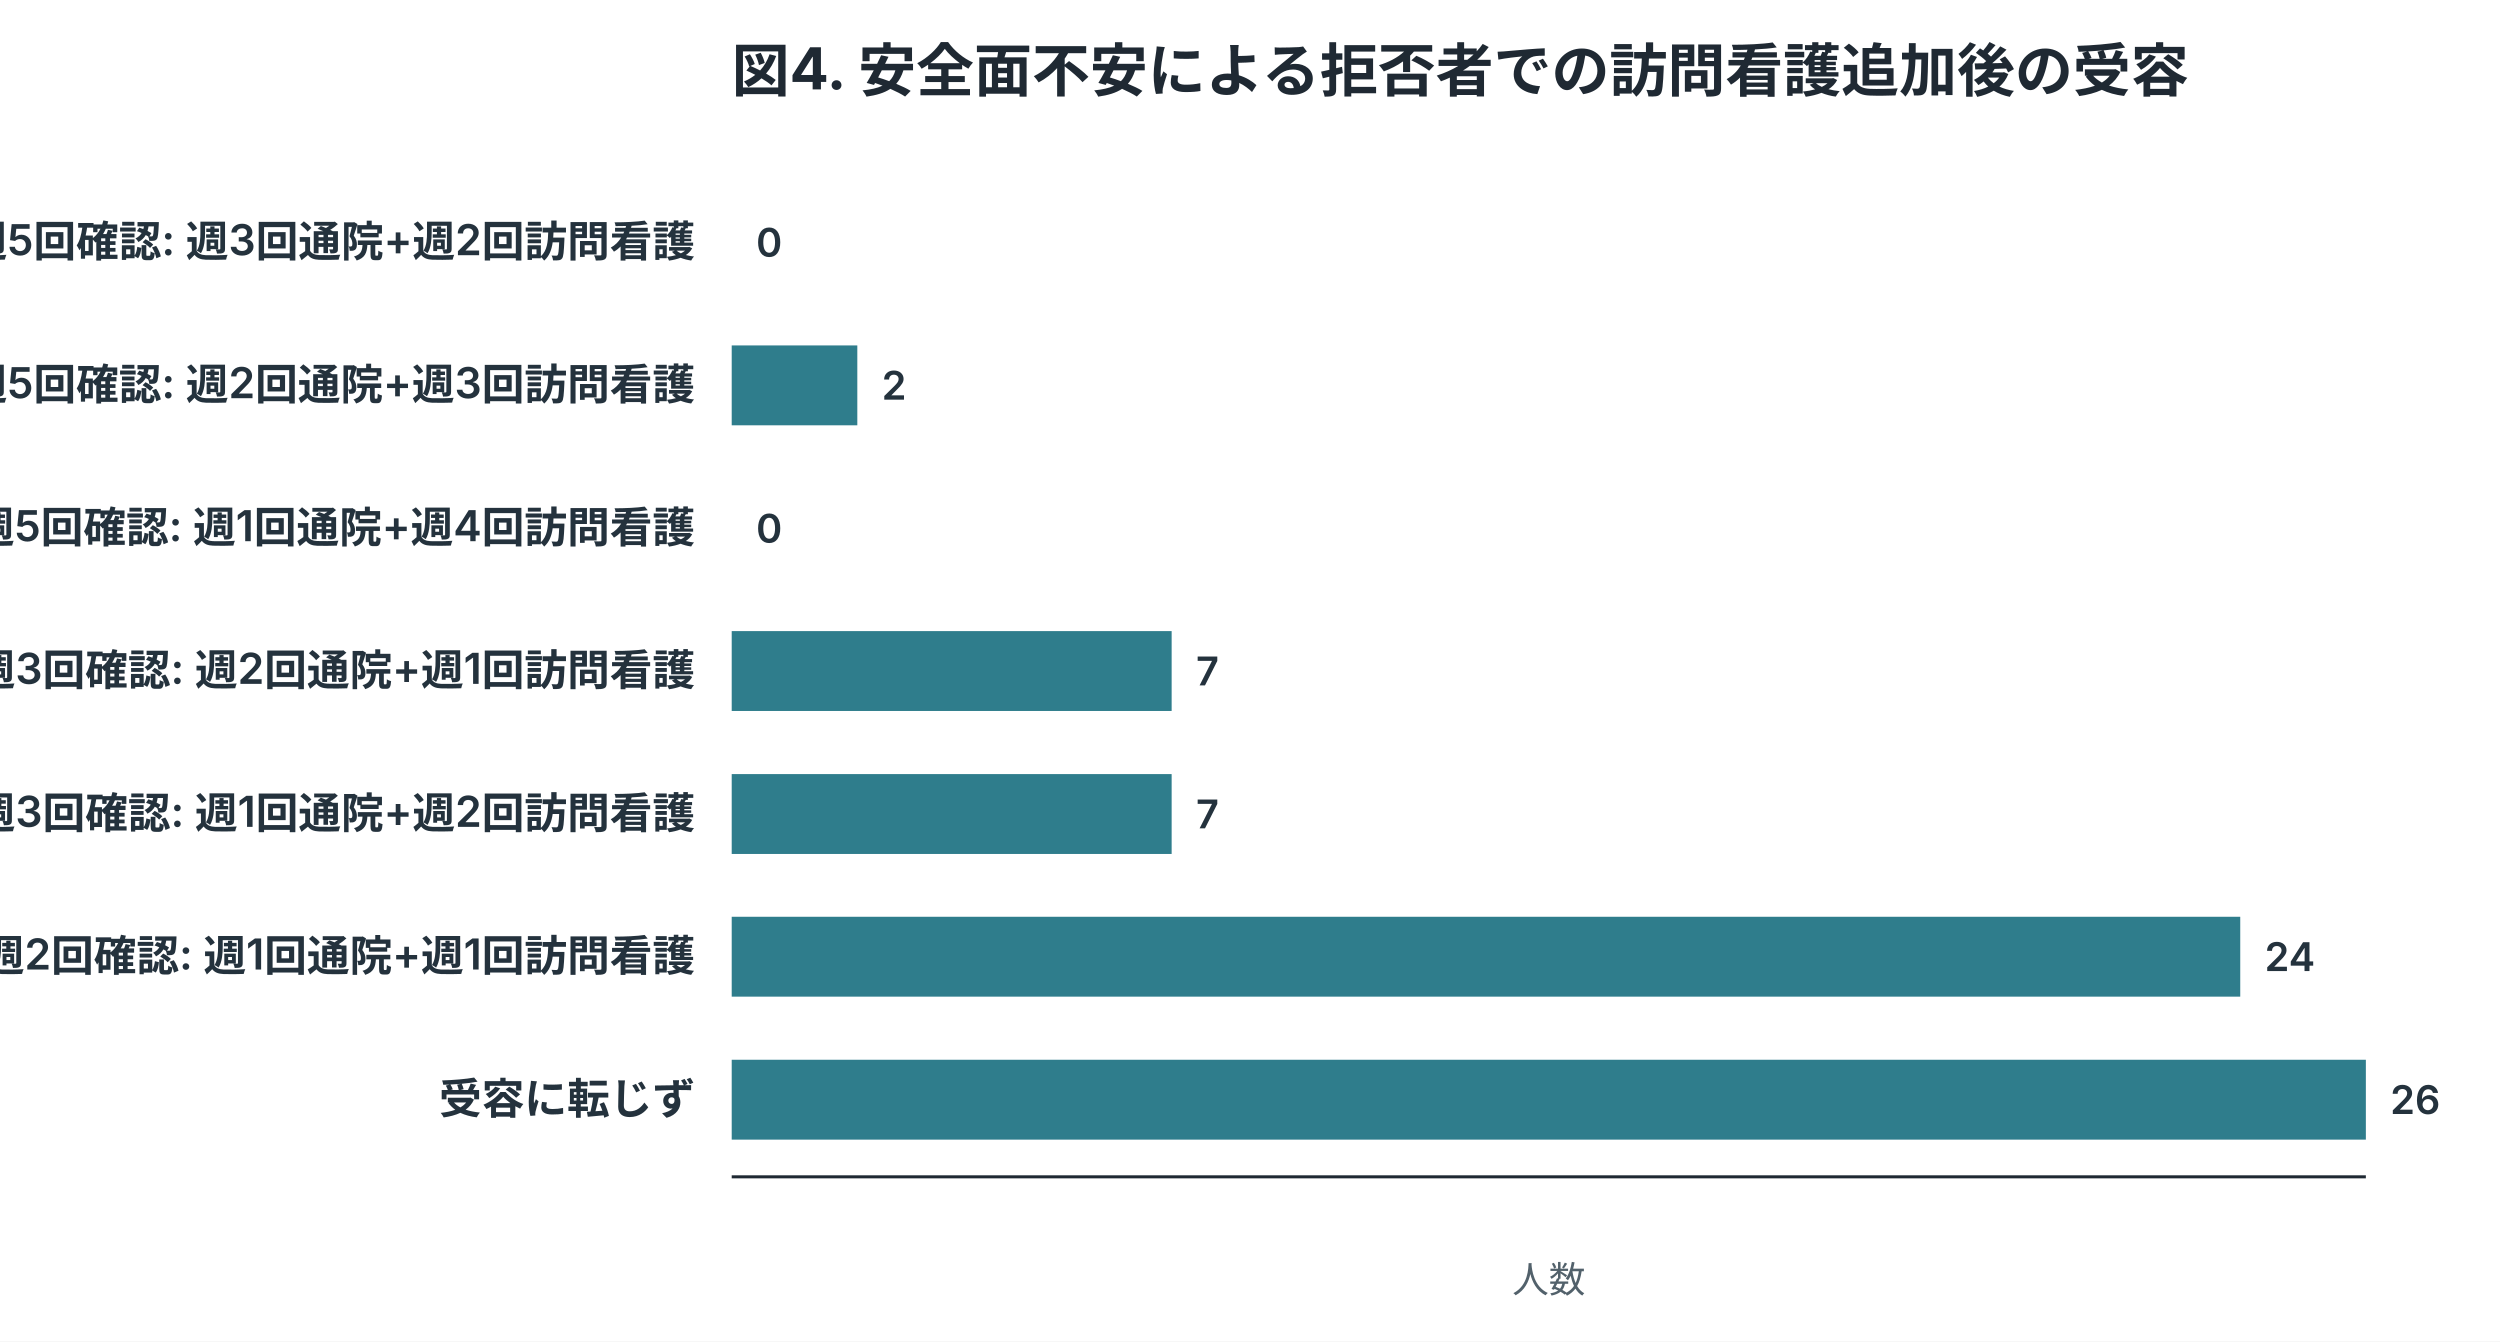
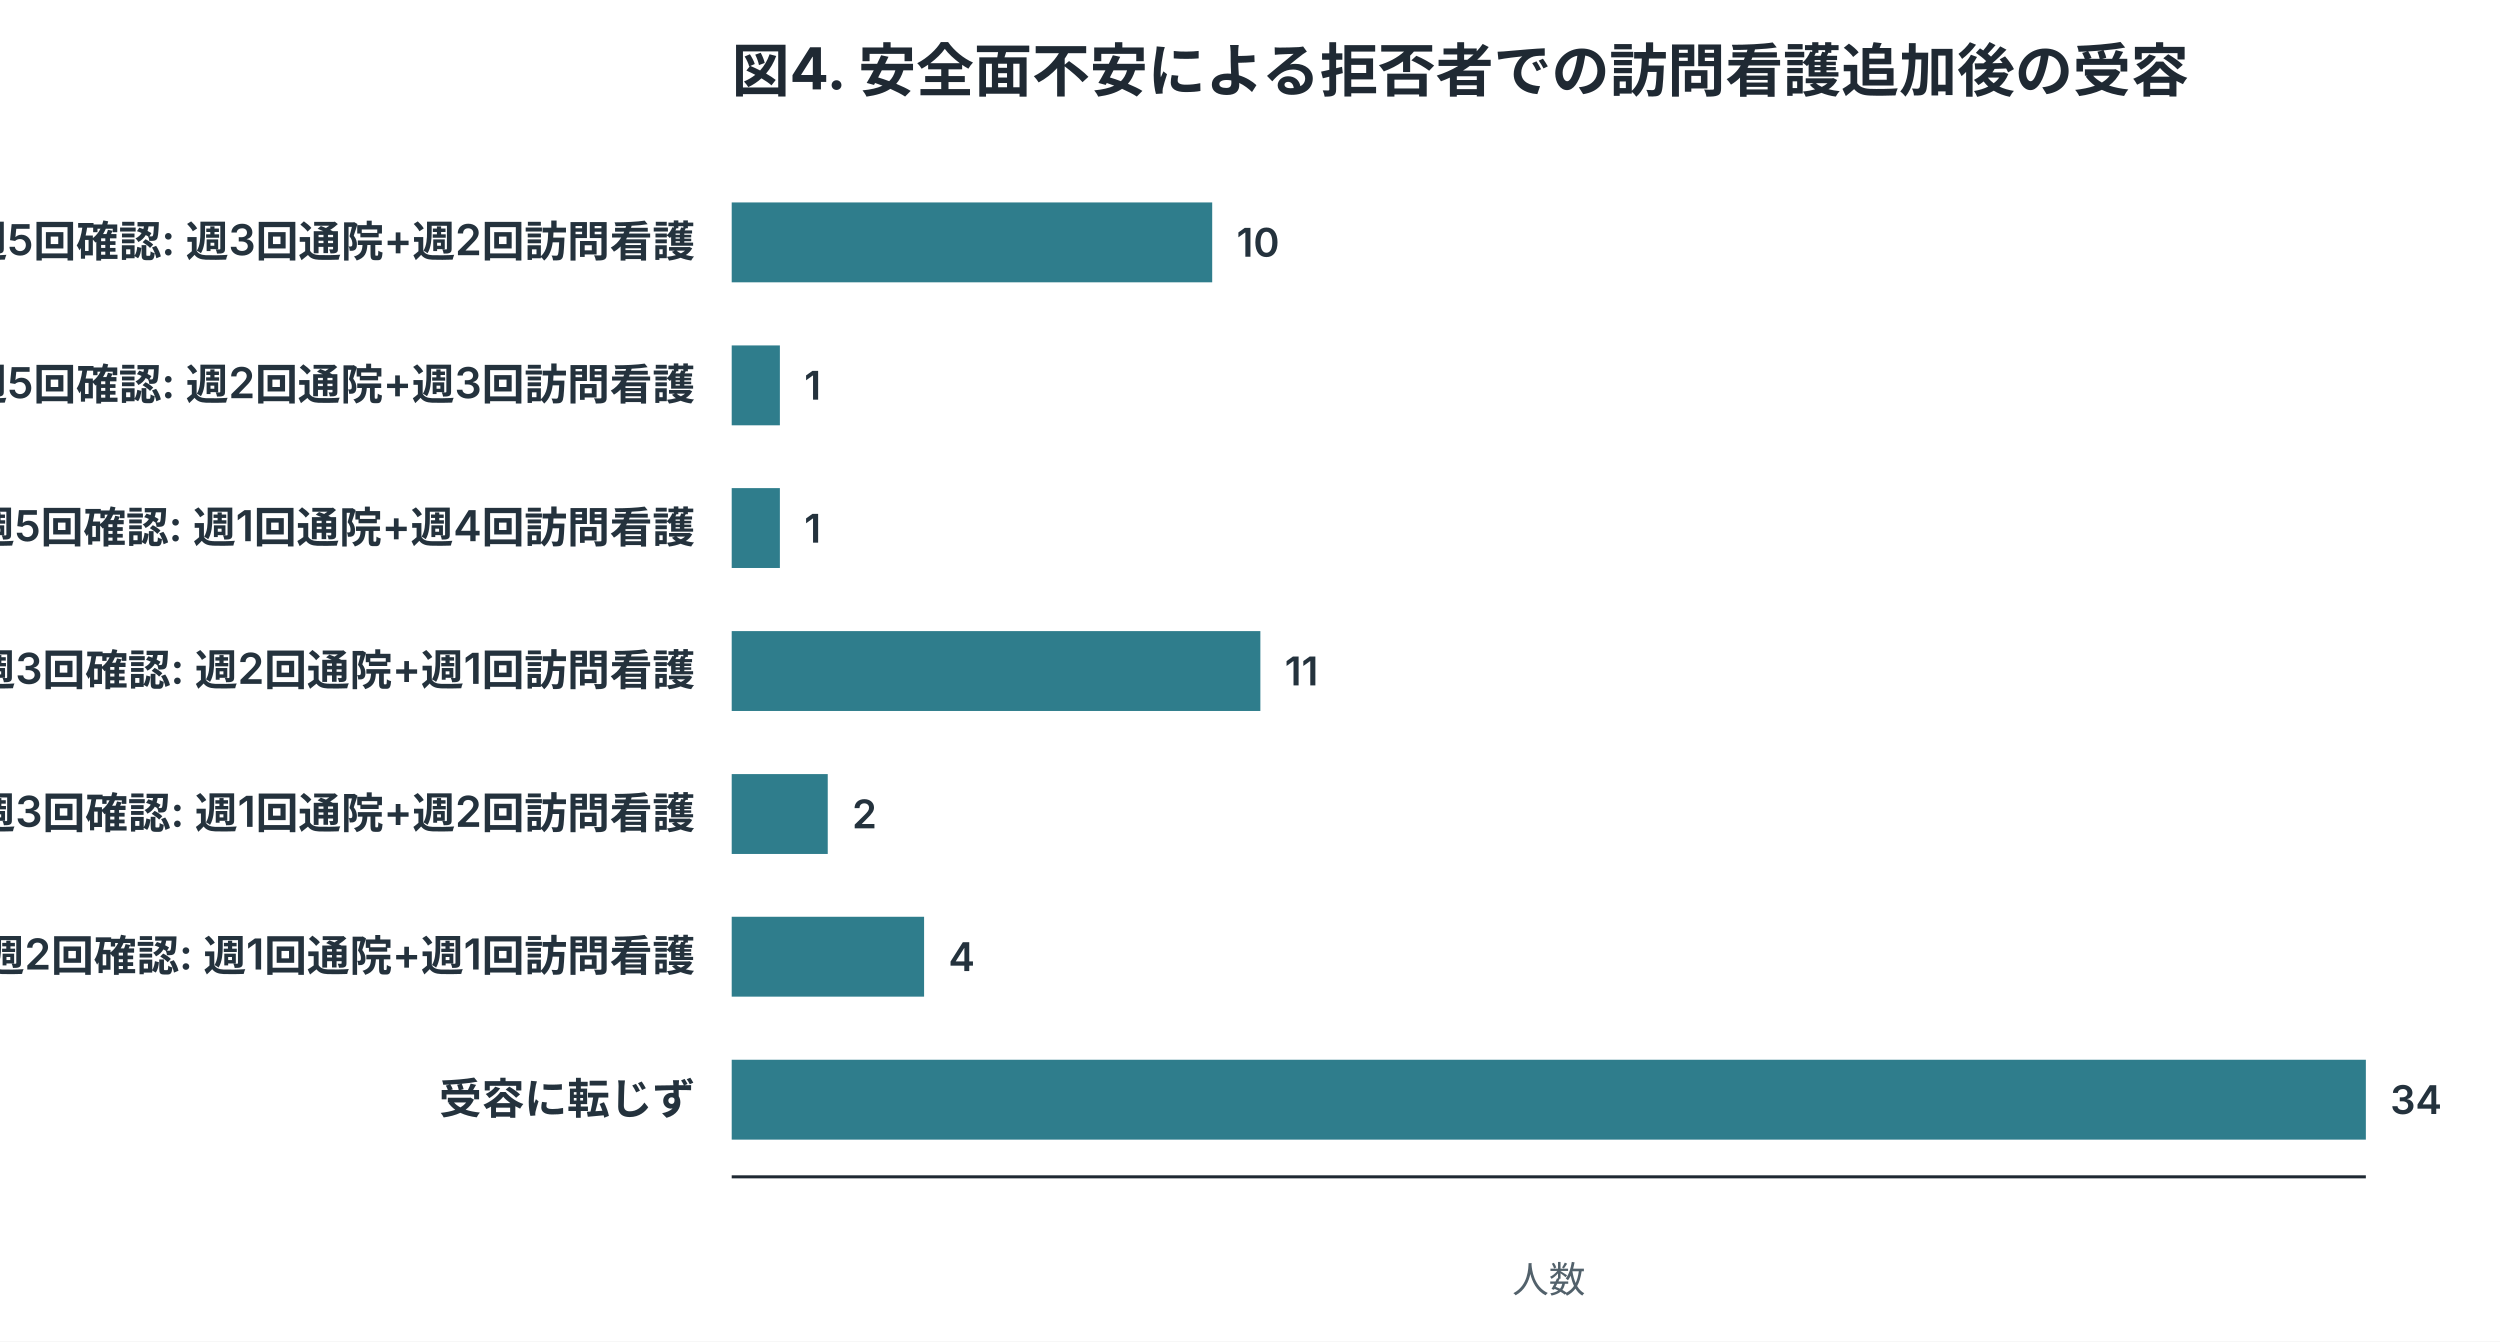
<svg xmlns="http://www.w3.org/2000/svg" width="820" height="440" viewBox="0 0 820 440" role="img">
  <style>
.title{font:700 19px -apple-system,BlinkMacSystemFont,"Segoe UI",sans-serif;fill:#1f2933}
.label{font:600 14px -apple-system,BlinkMacSystemFont,"Segoe UI",sans-serif;fill:#24323d}
.num{font:600 13px -apple-system,BlinkMacSystemFont,"Segoe UI",sans-serif;fill:#24323d}
.axis,.legend,.note{font:12px -apple-system,BlinkMacSystemFont,"Segoe UI",sans-serif;fill:#52616b}
.inside{font:700 13px -apple-system,BlinkMacSystemFont,"Segoe UI",sans-serif;fill:white}
.big{font:700 34px -apple-system,BlinkMacSystemFont,"Segoe UI",sans-serif;fill:#1f2933}
</style>
  <rect width="100%" height="100%" fill="white" />
  <text x="240" y="30" class="title">図4. 安全面不安による拒否者での訪問看護追加後の受容</text>
  <text x="228" y="84.2" text-anchor="end" class="label">週5回確認: 週3回通院+週2回訪問看護</text>
-   <rect x="240" y="66.4" width="0.0" height="26.2" fill="#2f7d8c" />
-   <text x="248.0" y="84.2" class="num">0</text>
+   <rect x="240" y="66.4" width="157.6" height="26.2" fill="#2f7d8c" />
+   <text x="405.6" y="84.2" class="num">10</text>
  <text x="228" y="131.1" text-anchor="end" class="label">週5回確認: 週2回通院+週3回訪問看護</text>
-   <rect x="240" y="113.3" width="41.2" height="26.2" fill="#2f7d8c" />
-   <text x="289.2" y="131.1" class="num">2</text>
+   <rect x="240" y="113.3" width="15.8" height="26.2" fill="#2f7d8c" />
+   <text x="263.8" y="131.1" class="num">1</text>
  <text x="228" y="178.0" text-anchor="end" class="label">週5回確認: 週1回通院+週4回訪問看護</text>
-   <rect x="240" y="160.1" width="0.0" height="26.2" fill="#2f7d8c" />
-   <text x="248.0" y="178.0" class="num">0</text>
+   <rect x="240" y="160.1" width="15.8" height="26.2" fill="#2f7d8c" />
+   <text x="263.8" y="178.0" class="num">1</text>
  <text x="228" y="224.8" text-anchor="end" class="label">週3回確認: 週2回通院+週1回訪問看護</text>
-   <rect x="240" y="207.0" width="144.3" height="26.2" fill="#2f7d8c" />
-   <text x="392.3" y="224.8" class="num">7</text>
+   <rect x="240" y="207.0" width="173.4" height="26.2" fill="#2f7d8c" />
+   <text x="421.4" y="224.8" class="num">11</text>
  <text x="228" y="271.7" text-anchor="end" class="label">週3回確認: 週1回通院+週2回訪問看護</text>
-   <rect x="240" y="253.9" width="144.3" height="26.2" fill="#2f7d8c" />
-   <text x="392.3" y="271.7" class="num">7</text>
+   <rect x="240" y="253.9" width="31.5" height="26.2" fill="#2f7d8c" />
+   <text x="279.5" y="271.7" class="num">2</text>
  <text x="228" y="318.5" text-anchor="end" class="label">週2回確認: 週1回通院+週1回訪問看護</text>
-   <rect x="240" y="300.7" width="494.8" height="26.2" fill="#2f7d8c" />
-   <text x="742.8" y="318.5" class="num">24</text>
+   <rect x="240" y="300.7" width="63.1" height="26.2" fill="#2f7d8c" />
+   <text x="311.1" y="318.5" class="num">4</text>
  <text x="228" y="365.4" text-anchor="end" class="label">受容に転じず</text>
  <rect x="240" y="347.6" width="536.0" height="26.2" fill="#2f7d8c" />
-   <text x="784.0" y="365.4" class="num">26</text>
+   <text x="784.0" y="365.4" class="num">34</text>
  <line x1="240" y1="386" x2="776" y2="386" stroke="#1f2933" />
  <text x="508.0" y="424" text-anchor="middle" class="axis">人数</text>
</svg>
